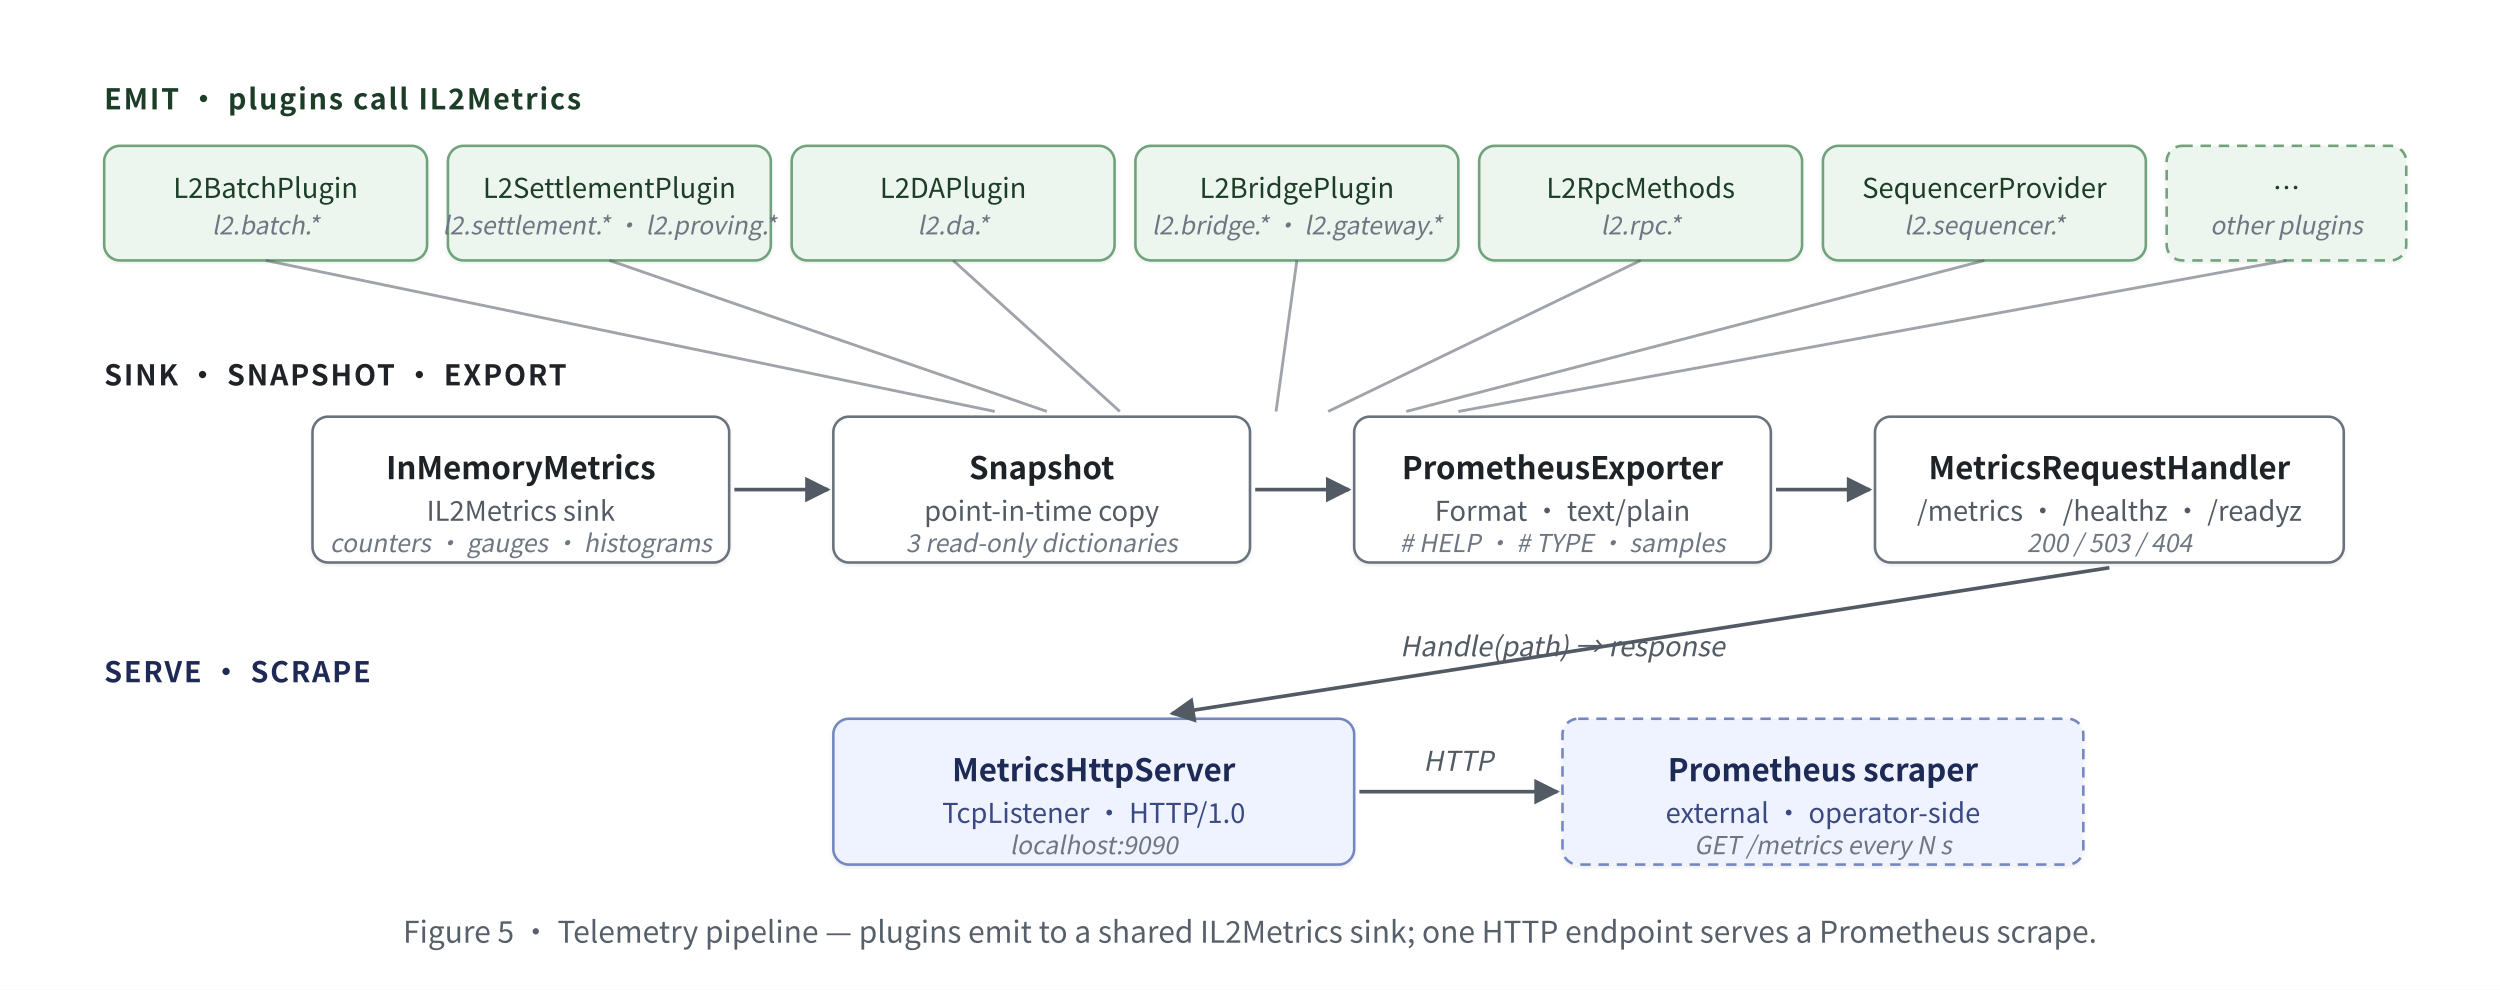
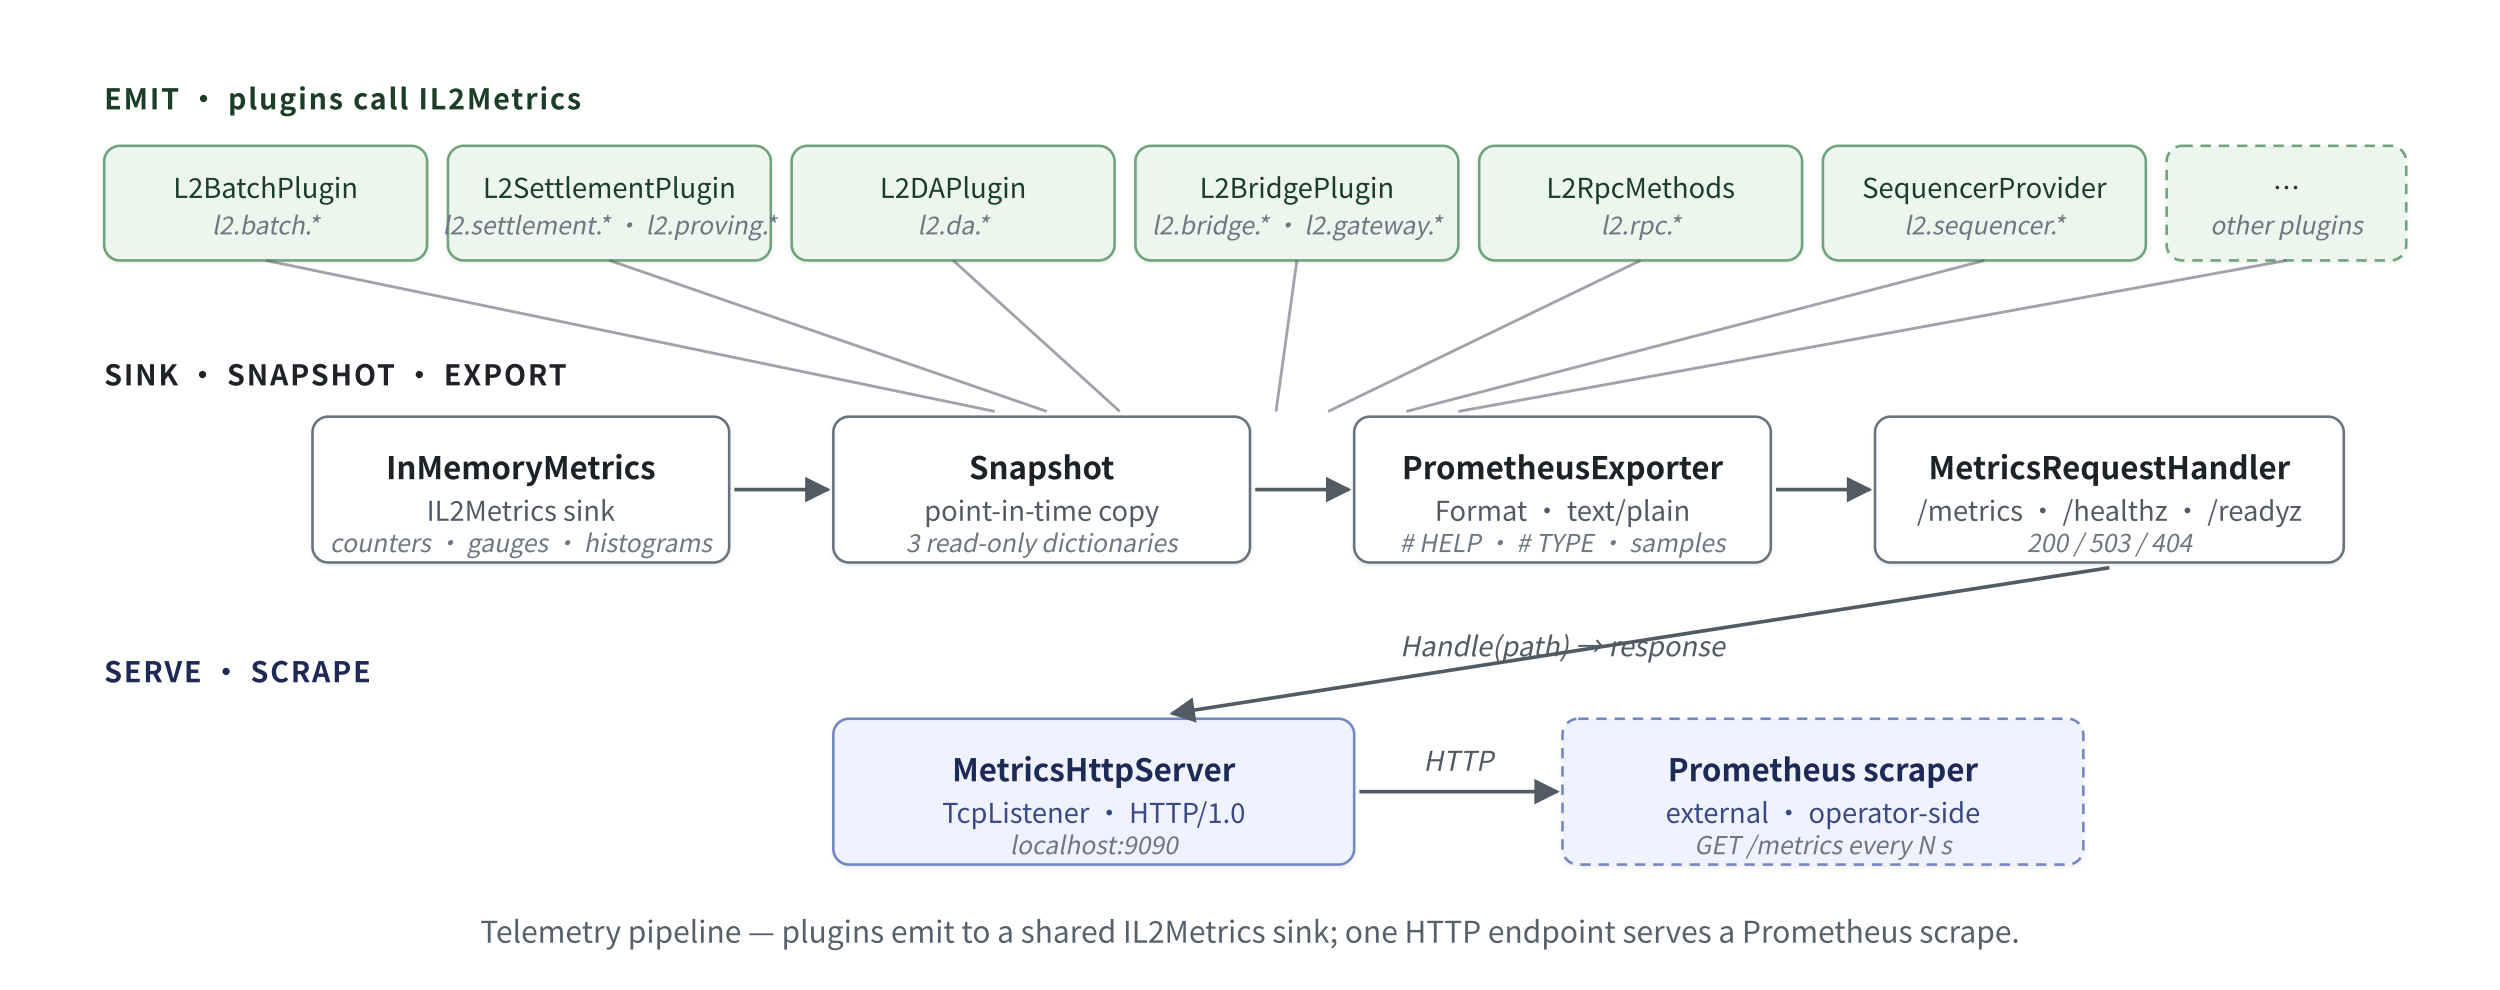
<svg xmlns="http://www.w3.org/2000/svg" viewBox="0 0 960 380" font-family="'Noto Sans CJK SC', -apple-system, BlinkMacSystemFont, 'Segoe UI', Helvetica, Arial, sans-serif" role="img" aria-labelledby="t5 d5">
  <defs>
    <marker id="ah5" viewBox="0 0 10 10" refX="9" refY="5" markerWidth="7" markerHeight="7" orient="auto">
      <path d="M0,0 L10,5 L0,10 Z" fill="#525a64" />
    </marker>
    <filter id="card5" x="-2%" y="-3%" width="104%" height="106%">
      <feDropShadow dx="0" dy="1" stdDeviation="0.9" flood-color="#000" flood-opacity="0.07" />
    </filter>
    <style>
      .stage-title  { font-size: 12px; font-weight: 600; }
      .stage-sub    { font-size: 10.5px; }
      .stage-tag    { font-size: 9.5px; font-style: italic; fill: #6e7781; }
      .lane-title   { font-size: 11px; font-weight: 700; letter-spacing: 0.7px; }
      .edge-lbl     { font-size: 10.5px; font-style: italic; fill: #525a64; }
      .caption      { font-size: 11.5px; fill: #57606a; }
    </style>
  </defs>
  <rect width="960" height="380" fill="#ffffff" />
  <text x="40" y="42" class="lane-title" fill="#1c3d27">EMIT · plugins call IL2Metrics</text>
  <g filter="url(#card5)">
    <rect x="40" y="56" width="124" height="44" rx="6" fill="#ecf5ee" stroke="#6fa37b" />
    <text x="102" y="76" text-anchor="middle" class="stage-sub" fill="#1c3d27">L2BatchPlugin</text>
    <text x="102" y="90" text-anchor="middle" class="stage-tag">l2.batch.*</text>
    <rect x="172" y="56" width="124" height="44" rx="6" fill="#ecf5ee" stroke="#6fa37b" />
    <text x="234" y="76" text-anchor="middle" class="stage-sub" fill="#1c3d27">L2SettlementPlugin</text>
    <text x="234" y="90" text-anchor="middle" class="stage-tag">l2.settlement.* · l2.proving.*</text>
    <rect x="304" y="56" width="124" height="44" rx="6" fill="#ecf5ee" stroke="#6fa37b" />
    <text x="366" y="76" text-anchor="middle" class="stage-sub" fill="#1c3d27">L2DAPlugin</text>
    <text x="366" y="90" text-anchor="middle" class="stage-tag">l2.da.*</text>
    <rect x="436" y="56" width="124" height="44" rx="6" fill="#ecf5ee" stroke="#6fa37b" />
    <text x="498" y="76" text-anchor="middle" class="stage-sub" fill="#1c3d27">L2BridgePlugin</text>
    <text x="498" y="90" text-anchor="middle" class="stage-tag">l2.bridge.* · l2.gateway.*</text>
    <rect x="568" y="56" width="124" height="44" rx="6" fill="#ecf5ee" stroke="#6fa37b" />
    <text x="630" y="76" text-anchor="middle" class="stage-sub" fill="#1c3d27">L2RpcMethods</text>
    <text x="630" y="90" text-anchor="middle" class="stage-tag">l2.rpc.*</text>
    <rect x="700" y="56" width="124" height="44" rx="6" fill="#ecf5ee" stroke="#6fa37b" />
    <text x="762" y="76" text-anchor="middle" class="stage-sub" fill="#1c3d27">SequencerProvider</text>
    <text x="762" y="90" text-anchor="middle" class="stage-tag">l2.sequencer.*</text>
    <rect x="832" y="56" width="92" height="44" rx="6" fill="#ecf5ee" stroke="#6fa37b" stroke-dasharray="4 3" />
    <text x="878" y="76" text-anchor="middle" class="stage-sub" fill="#1c3d27">…</text>
    <text x="878" y="90" text-anchor="middle" class="stage-tag">other plugins</text>
  </g>
  <line x1="102" y1="100" x2="382" y2="158" stroke="#525a64" stroke-width="1.1" stroke-opacity="0.55" />
  <line x1="234" y1="100" x2="402" y2="158" stroke="#525a64" stroke-width="1.1" stroke-opacity="0.55" />
  <line x1="366" y1="100" x2="430" y2="158" stroke="#525a64" stroke-width="1.1" stroke-opacity="0.55" />
  <line x1="498" y1="100" x2="490" y2="158" stroke="#525a64" stroke-width="1.1" stroke-opacity="0.55" />
  <line x1="630" y1="100" x2="510" y2="158" stroke="#525a64" stroke-width="1.1" stroke-opacity="0.55" />
  <line x1="762" y1="100" x2="540" y2="158" stroke="#525a64" stroke-width="1.1" stroke-opacity="0.55" />
  <line x1="878" y1="100" x2="560" y2="158" stroke="#525a64" stroke-width="1.1" stroke-opacity="0.55" />
  <text x="40" y="148" class="lane-title" fill="#1f2328">SINK · SNAPSHOT · EXPORT</text>
  <g filter="url(#card5)">
    <rect x="120" y="160" width="160" height="56" rx="6" fill="#fff" stroke="#6a737d" />
    <text x="200" y="184" text-anchor="middle" class="stage-title" fill="#1f2328">InMemoryMetrics</text>
    <text x="200" y="200" text-anchor="middle" class="stage-sub" fill="#525a64">IL2Metrics sink</text>
    <text x="200" y="212" text-anchor="middle" class="stage-tag">counters · gauges · histograms</text>
    <rect x="320" y="160" width="160" height="56" rx="6" fill="#fff" stroke="#6a737d" />
    <text x="400" y="184" text-anchor="middle" class="stage-title" fill="#1f2328">Snapshot</text>
    <text x="400" y="200" text-anchor="middle" class="stage-sub" fill="#525a64">point-in-time copy</text>
    <text x="400" y="212" text-anchor="middle" class="stage-tag">3 read-only dictionaries</text>
    <rect x="520" y="160" width="160" height="56" rx="6" fill="#fff" stroke="#6a737d" />
    <text x="600" y="184" text-anchor="middle" class="stage-title" fill="#1f2328">PrometheusExporter</text>
    <text x="600" y="200" text-anchor="middle" class="stage-sub" fill="#525a64">Format · text/plain</text>
    <text x="600" y="212" text-anchor="middle" class="stage-tag"># HELP · # TYPE · samples</text>
    <rect x="720" y="160" width="180" height="56" rx="6" fill="#fff" stroke="#6a737d" />
    <text x="810" y="184" text-anchor="middle" class="stage-title" fill="#1f2328">MetricsRequestHandler</text>
    <text x="810" y="200" text-anchor="middle" class="stage-sub" fill="#525a64">/metrics · /healthz · /readyz</text>
    <text x="810" y="212" text-anchor="middle" class="stage-tag">200 / 503 / 404</text>
  </g>
  <line x1="282" y1="188" x2="318" y2="188" stroke="#525a64" stroke-width="1.4" marker-end="url(#ah5)" />
  <line x1="482" y1="188" x2="518" y2="188" stroke="#525a64" stroke-width="1.4" marker-end="url(#ah5)" />
  <line x1="682" y1="188" x2="718" y2="188" stroke="#525a64" stroke-width="1.4" marker-end="url(#ah5)" />
  <text x="40" y="262" class="lane-title" fill="#1e2a55">SERVE · SCRAPE</text>
  <g filter="url(#card5)">
    <rect x="320" y="276" width="200" height="56" rx="6" fill="#eff3ff" stroke="#7587c1" />
    <text x="420" y="300" text-anchor="middle" class="stage-title" fill="#1e2a55">MetricsHttpServer</text>
    <text x="420" y="316" text-anchor="middle" class="stage-sub" fill="#3a4a82">TcpListener · HTTP/1.0</text>
    <text x="420" y="328" text-anchor="middle" class="stage-tag">localhost:9090</text>
    <rect x="600" y="276" width="200" height="56" rx="6" fill="#eff3ff" stroke="#7587c1" stroke-dasharray="4 3" />
    <text x="700" y="300" text-anchor="middle" class="stage-title" fill="#1e2a55">Prometheus scraper</text>
    <text x="700" y="316" text-anchor="middle" class="stage-sub" fill="#3a4a82">external · operator-side</text>
    <text x="700" y="328" text-anchor="middle" class="stage-tag">GET /metrics every N s</text>
  </g>
  <line x1="810" y1="218" x2="450" y2="274" stroke="#525a64" stroke-width="1.4" marker-end="url(#ah5)" />
  <text x="600" y="252" text-anchor="middle" class="edge-lbl">Handle(path) → response</text>
  <line x1="522" y1="304" x2="598" y2="304" stroke="#525a64" stroke-width="1.4" marker-end="url(#ah5)" />
  <text x="560" y="296" text-anchor="middle" class="edge-lbl">HTTP</text>
-   <text x="480" y="362" text-anchor="middle" class="caption">Figure 5 · Telemetry pipeline — plugins emit to a shared IL2Metrics sink; one HTTP endpoint serves a Prometheus scrape.</text>
+   <text x="480" y="362" text-anchor="middle" class="caption">Telemetry pipeline — plugins emit to a shared IL2Metrics sink; one HTTP endpoint serves a Prometheus scrape.</text>
</svg>
